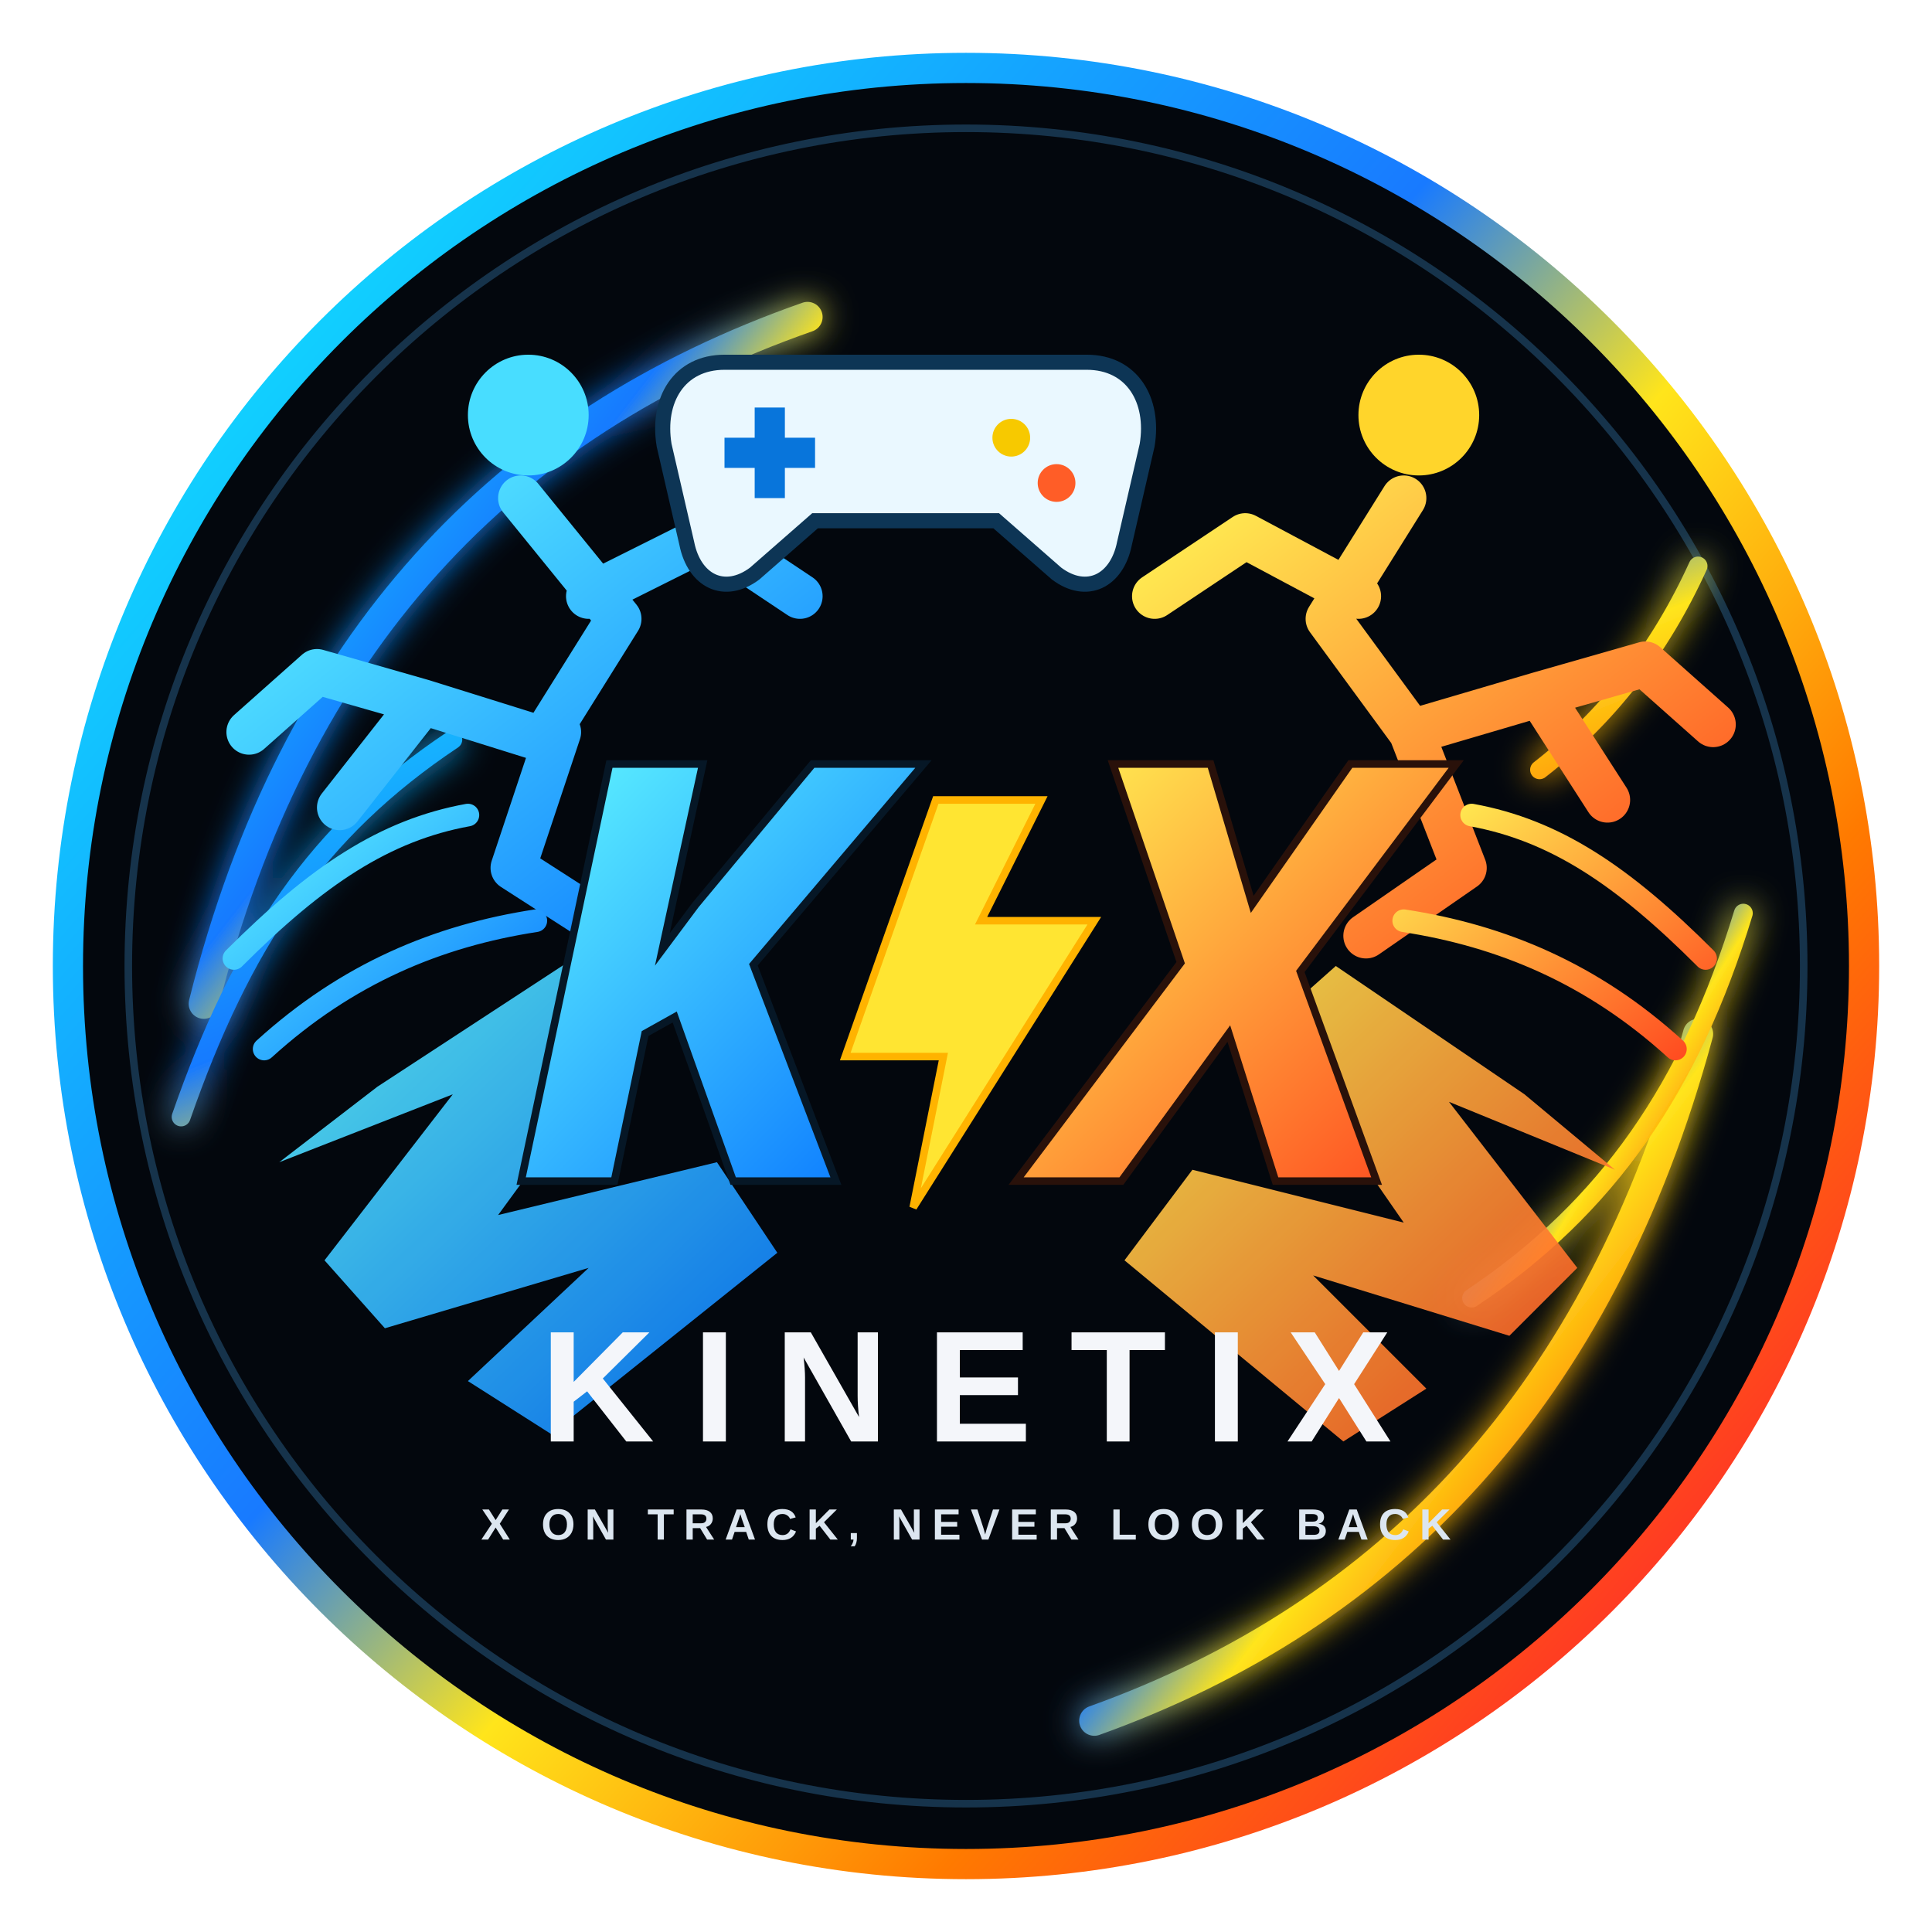
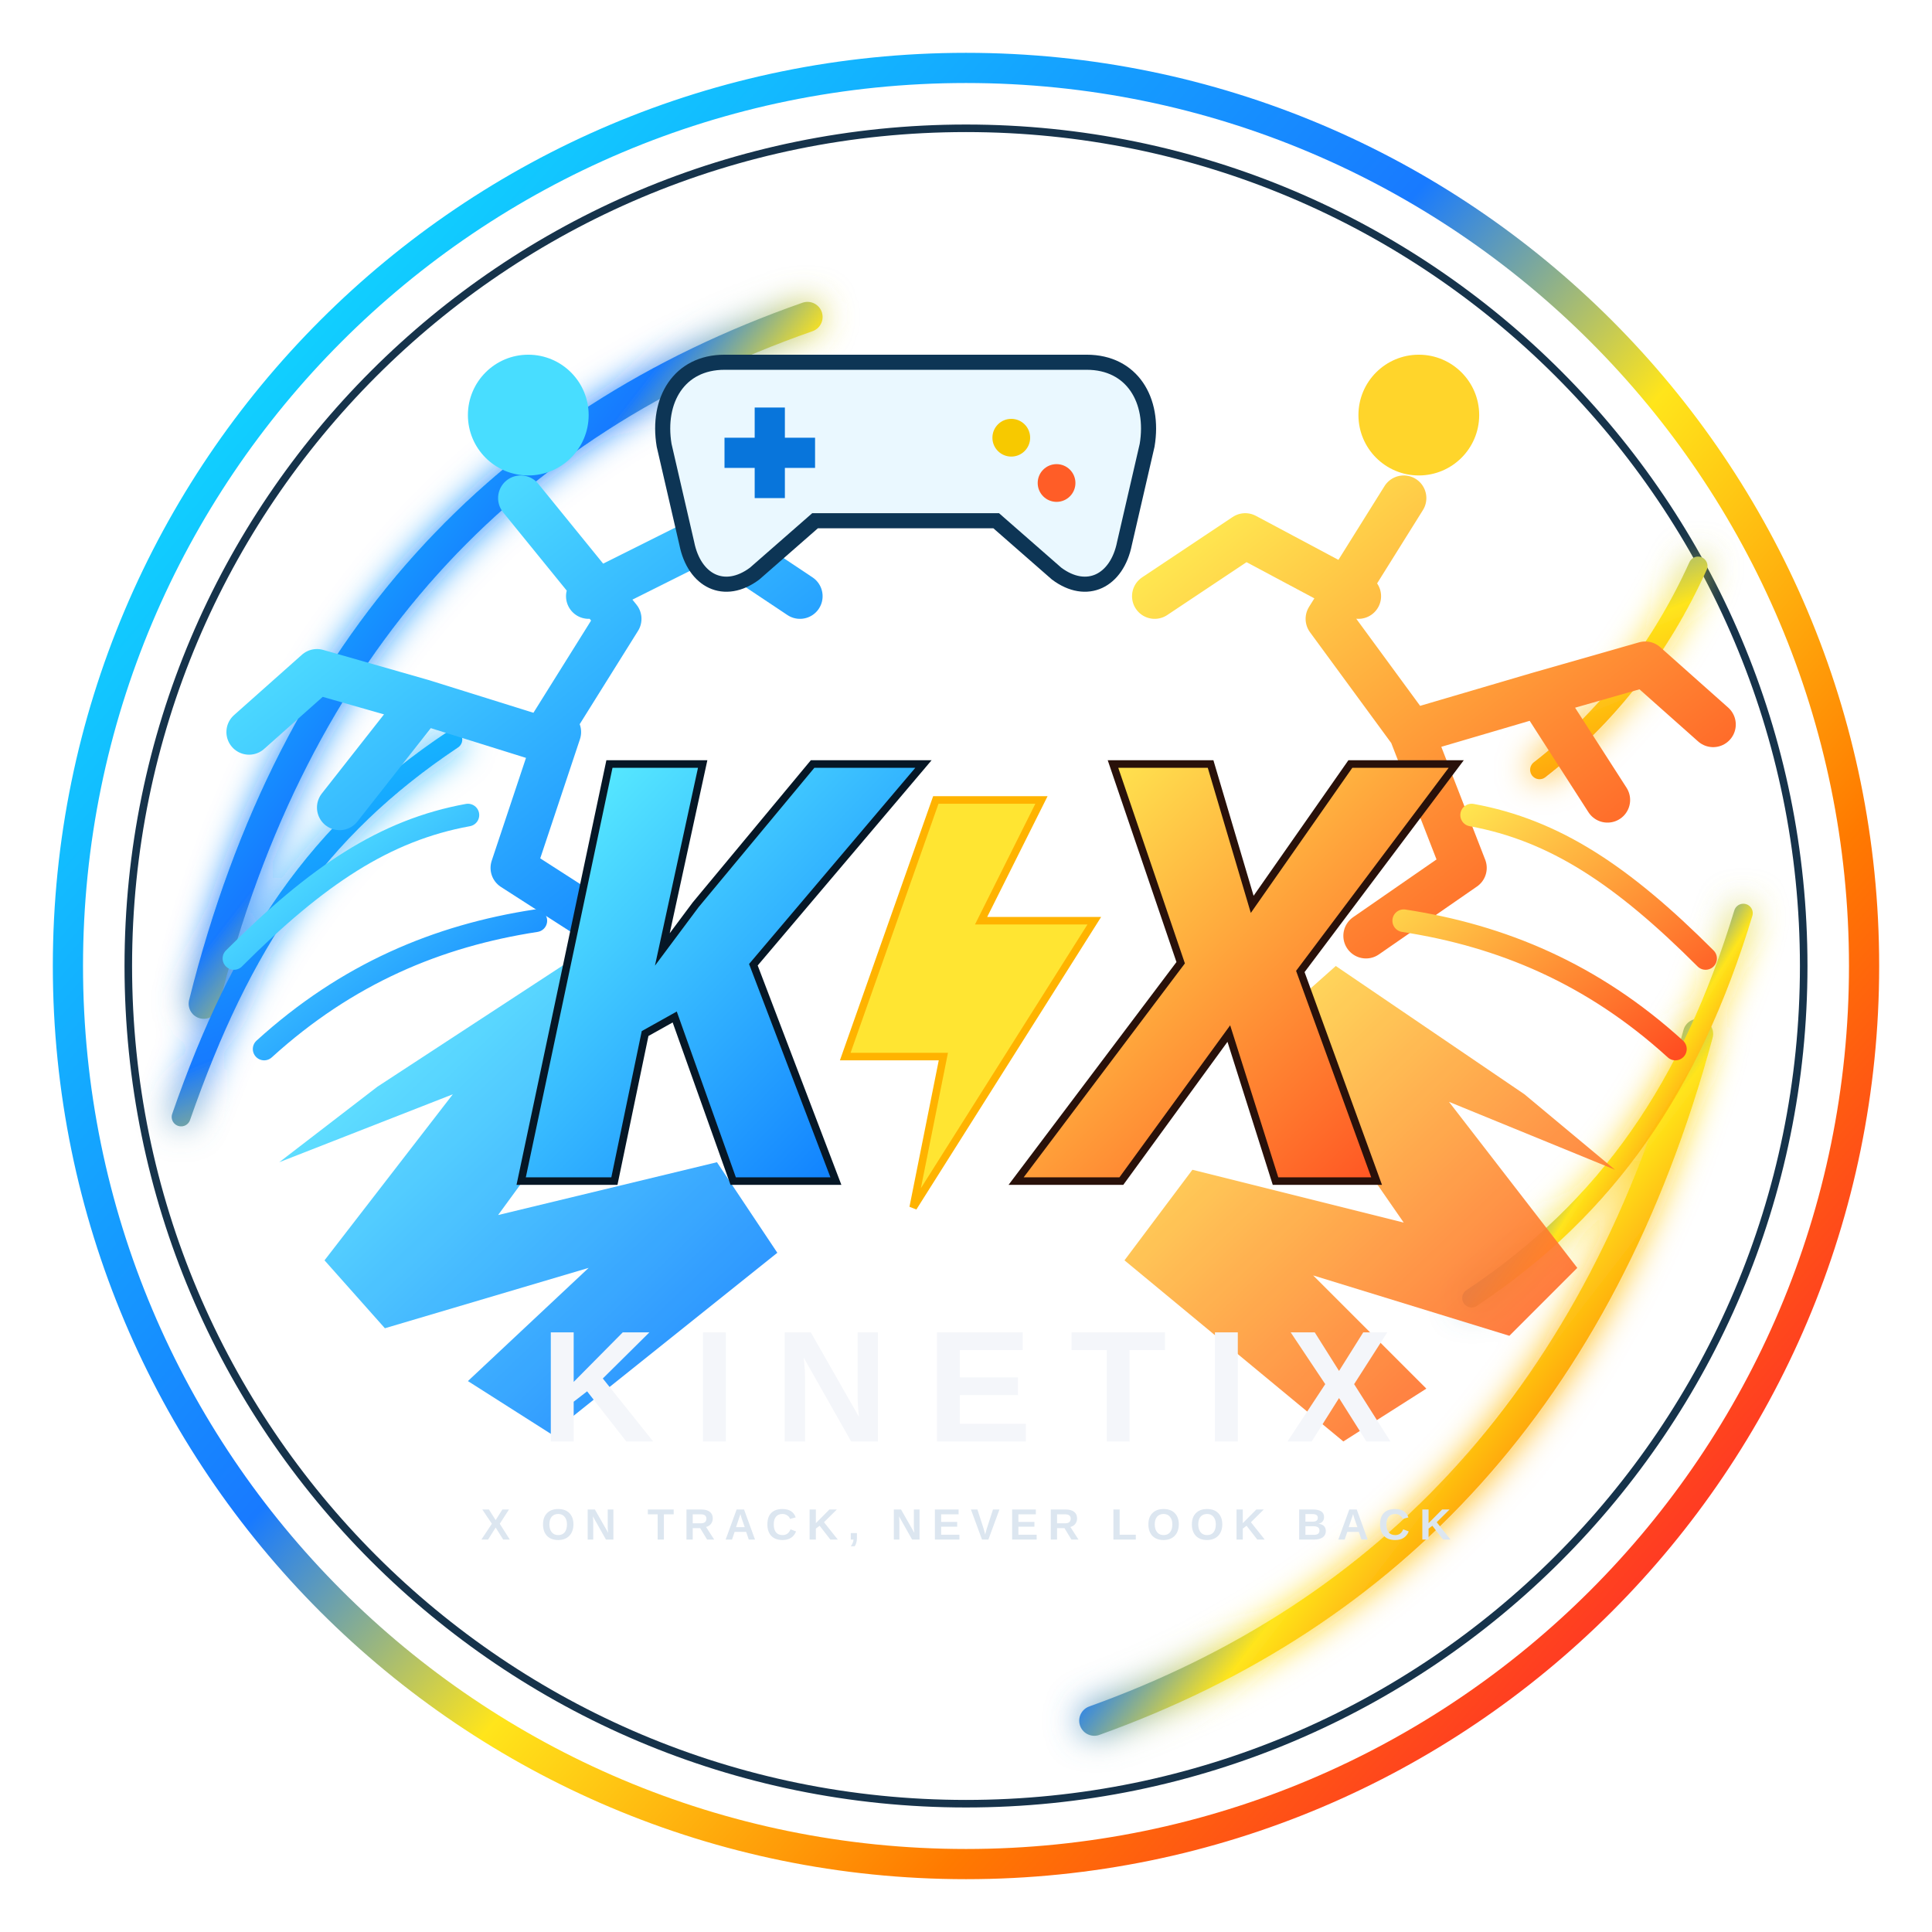
<svg xmlns="http://www.w3.org/2000/svg" viewBox="0 0 256 256" role="img" aria-labelledby="title desc">
  <defs>
    <linearGradient id="spectrum" x1=".08" y1=".14" x2=".9" y2=".86">
      <stop offset="0" stop-color="#10d9ff" />
      <stop offset=".42" stop-color="#187aff" />
      <stop offset=".58" stop-color="#ffe51b" />
      <stop offset=".8" stop-color="#ff7a00" />
      <stop offset="1" stop-color="#ff3029" />
    </linearGradient>
    <linearGradient id="blue" x1="0" y1="0" x2="1" y2="1">
      <stop stop-color="#5ff5ff" />
      <stop offset="1" stop-color="#0875ff" />
    </linearGradient>
    <linearGradient id="fire" x1="0" y1="0" x2="1" y2="1">
      <stop stop-color="#fff454" />
      <stop offset="1" stop-color="#ff481f" />
    </linearGradient>
    <filter id="glow" x="-40%" y="-40%" width="180%" height="180%">
      <feGaussianBlur stdDeviation="2.2" result="blur" />
      <feMerge>
        <feMergeNode in="blur" />
        <feMergeNode in="SourceGraphic" />
      </feMerge>
    </filter>
  </defs>
-   <circle cx="128" cy="128" r="119" fill="#03070d" stroke="url(#spectrum)" stroke-width="4" />
+   <circle cx="128" cy="128" r="119" fill="none" stroke="url(#spectrum)" stroke-width="4" />
  <circle cx="128" cy="128" r="111" fill="none" stroke="#16334b" stroke-width="1" />
  <g fill="none" stroke="url(#spectrum)" stroke-linecap="round" filter="url(#glow)">
    <path d="M27 133c12-48 40-77 80-91" stroke-width="4" />
    <path d="M24 148c8-23 18-38 36-50M225 75c-5 11-12 20-21 27" stroke-width="2.5" />
    <path d="M225 137c-13 48-41 77-80 91" stroke-width="4" />
    <path d="M231 121c-7 23-18 39-36 51" stroke-width="2.5" />
  </g>
  <g stroke-linecap="round" stroke-linejoin="round" fill="none">
    <g stroke="url(#blue)" stroke-width="6">
      <circle cx="70" cy="55" r="8" fill="#48ddff" stroke="none" />
      <path d="m69 66 13 16-10 16-16-5-11 14M78 79l16-8 12 8M74 97l-6 18 14 9M56 93l-14-4-9 8" />
      <path d="M31 127c11-11 20-17 31-19M35 139c11-10 23-15 36-17" stroke-width="3" />
    </g>
    <g stroke="url(#fire)" stroke-width="6">
      <circle cx="188" cy="55" r="8" fill="#ffd52b" stroke="none" />
      <path d="m186 66-10 16 11 15 17-5 9 14M180 79l-15-8-12 8M187 97l7 18-13 9M204 92l14-4 9 8" />
      <path d="M226 127c-11-11-20-17-31-19M222 139c-11-10-23-15-36-17" stroke-width="3" />
    </g>
  </g>
  <g transform="translate(87 37)" fill="#eaf8ff" stroke="#0d3555" stroke-width="2">
    <path d="M9 11c-6 0-9 5-8 11l3 13c1 5 5 7 9 4l8-7h24l8 7c4 3 8 1 9-4l3-13c1-6-2-11-8-11z" />
    <path d="M15 17v12M9 23h12" stroke="#0875db" stroke-width="4" />
    <circle cx="47" cy="21" r="2.5" fill="#f7c900" stroke="none" />
    <circle cx="53" cy="27" r="2.5" fill="#ff5d27" stroke="none" />
  </g>
  <path d="m50 144 26-17 9 8-19 26 29-7 8 12-30 24-11-7 16-15-27 8-8-9 17-22-23 9z" fill="url(#blue)" opacity=".9" />
  <path d="m202 145-25-17-9 8 18 26-28-7-9 12 29 24 11-7-15-15 26 8 9-9-17-22 22 9z" fill="url(#fire)" opacity=".9" />
  <text x="91" y="156" fill="url(#blue)" font-family="Impact, Haettenschweiler, sans-serif" font-size="76" font-style="italic" font-weight="900" text-anchor="middle" stroke="#061726" stroke-width="2" paint-order="stroke">K</text>
  <text x="163" y="156" fill="url(#fire)" font-family="Impact, Haettenschweiler, sans-serif" font-size="76" font-style="italic" font-weight="900" text-anchor="middle" stroke="#29110a" stroke-width="2" paint-order="stroke">X</text>
  <path d="m124 106-12 34h13l-4 20 24-38h-15l8-16z" fill="#ffe532" stroke="#ffb300" stroke-width="1" />
  <text x="128" y="191" fill="#f4f6fa" font-family="Arial, sans-serif" font-size="21" font-weight="900" letter-spacing="5" text-anchor="middle">KINETIX</text>
  <text x="128" y="204" fill="#dce6f0" font-family="Arial, sans-serif" font-size="5.8" font-weight="700" letter-spacing="1.25" text-anchor="middle">X ON TRACK, NEVER LOOK BACK</text>
</svg>
